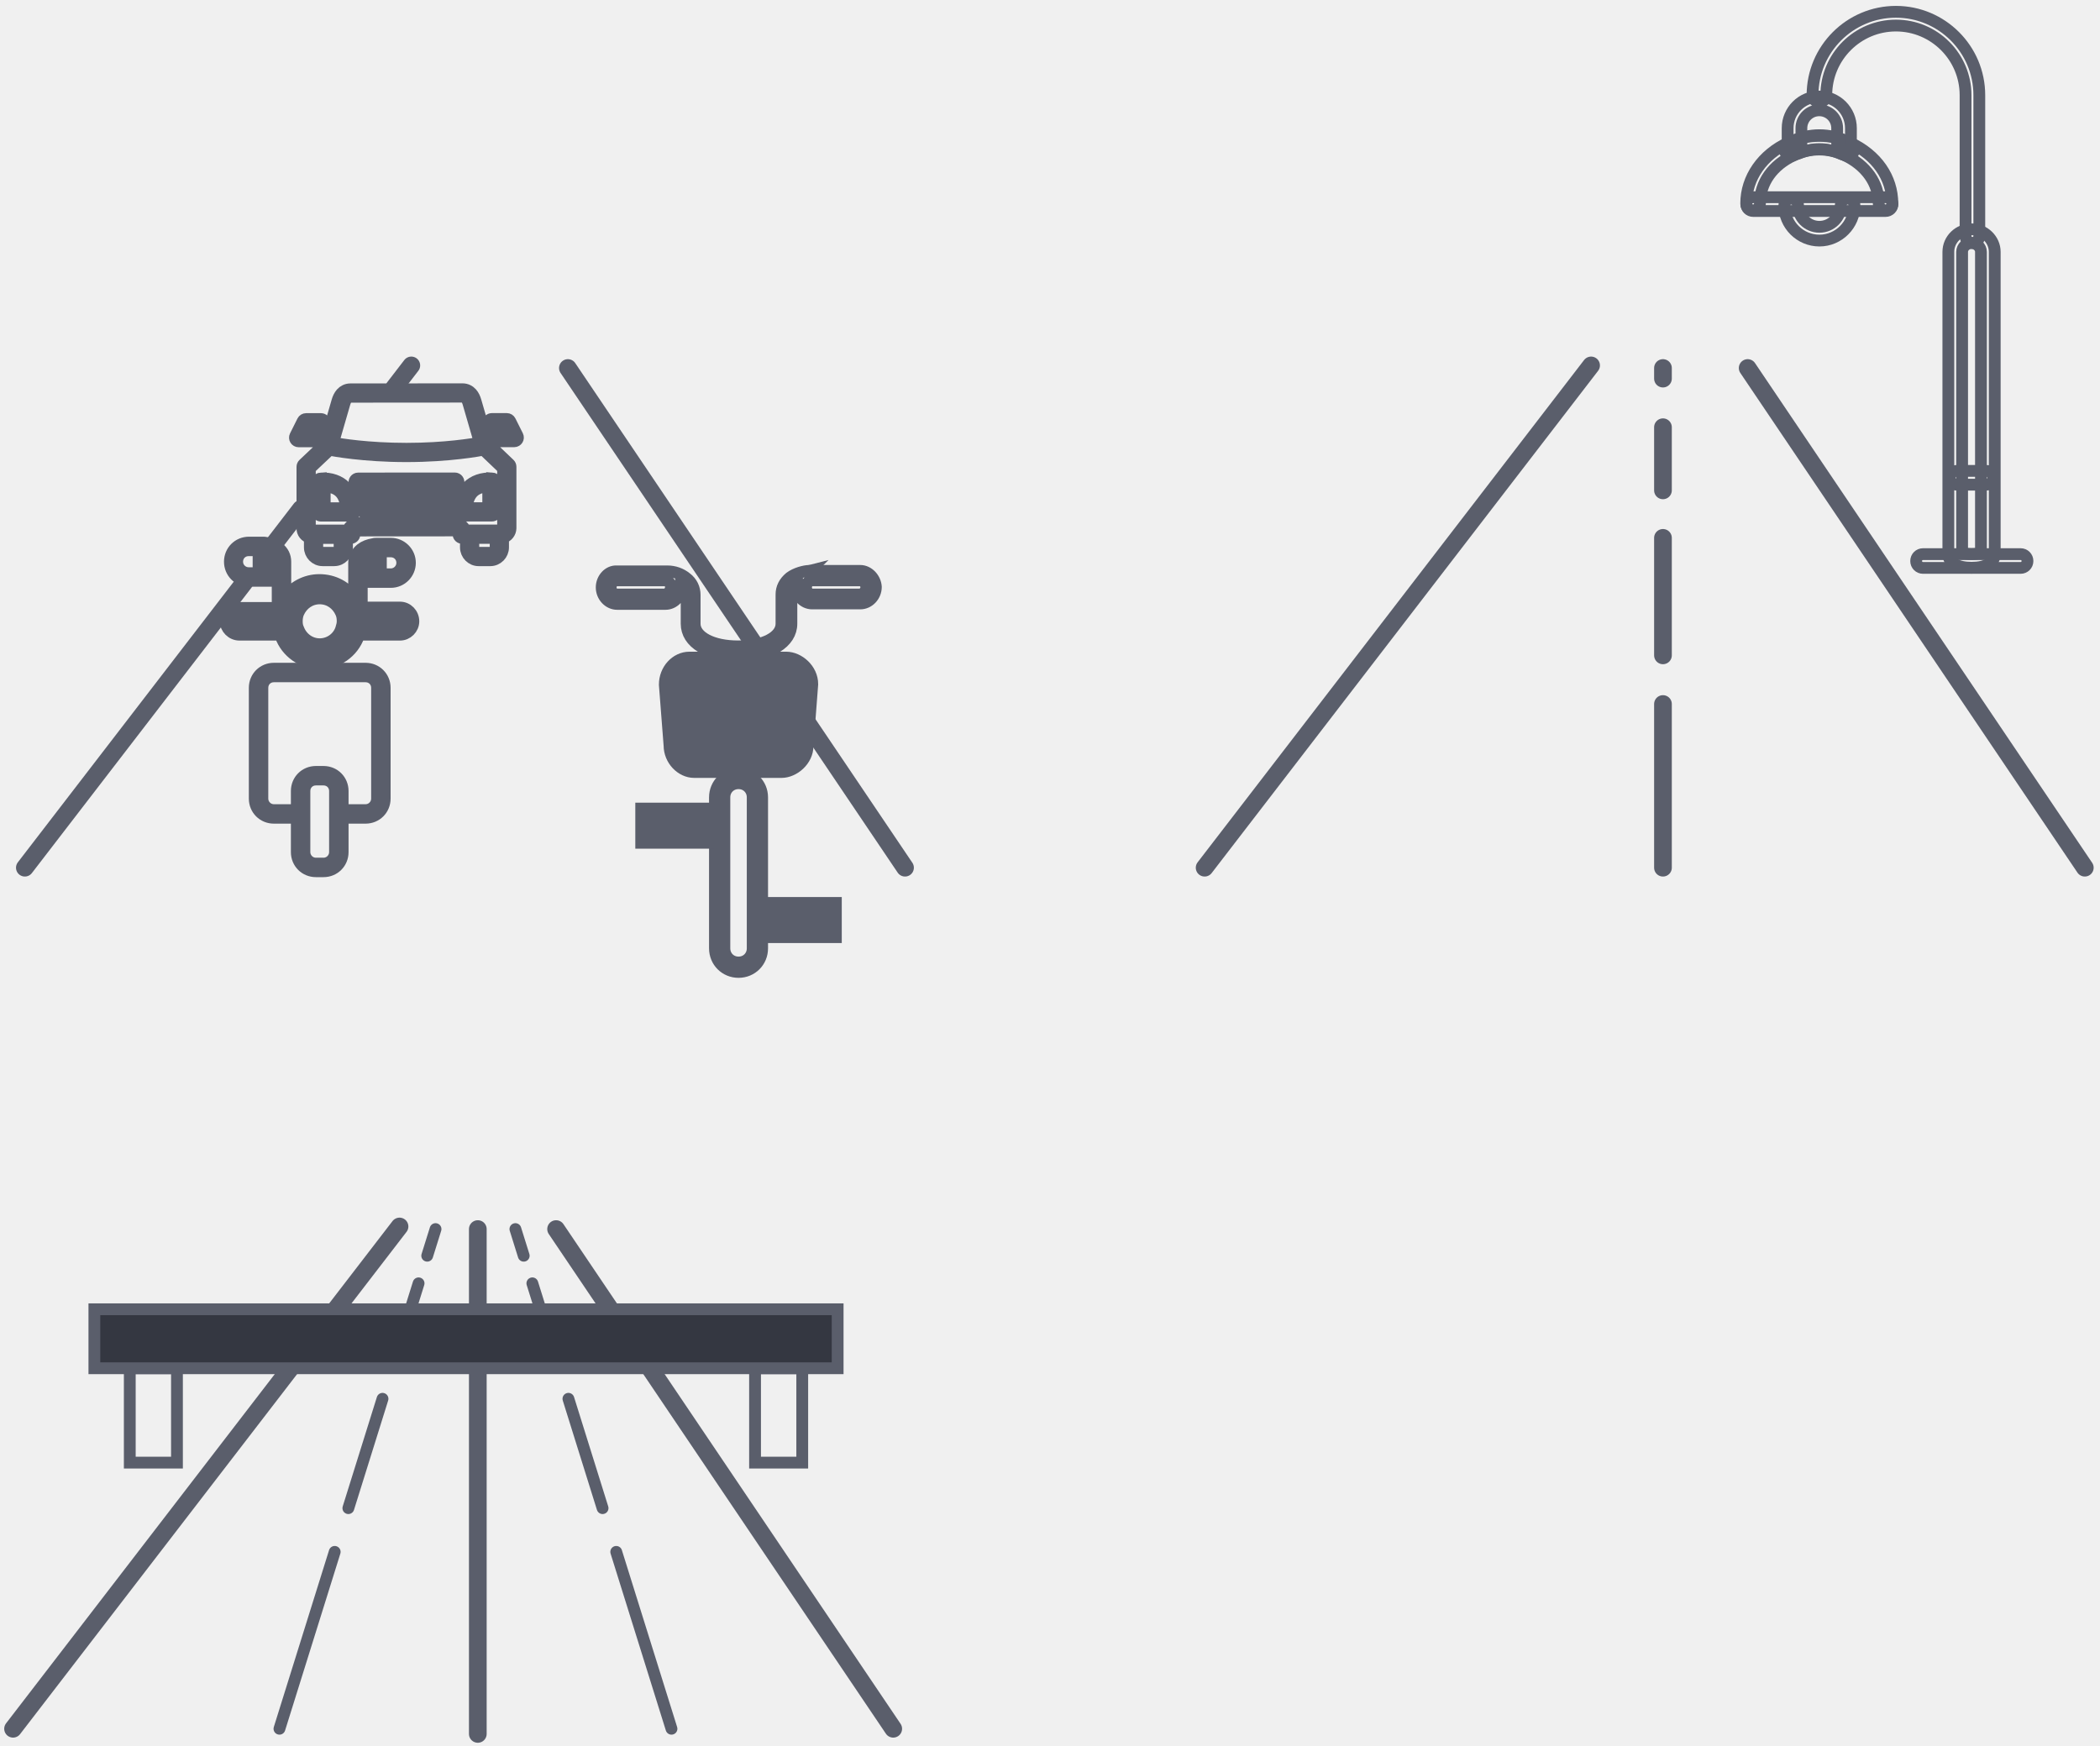
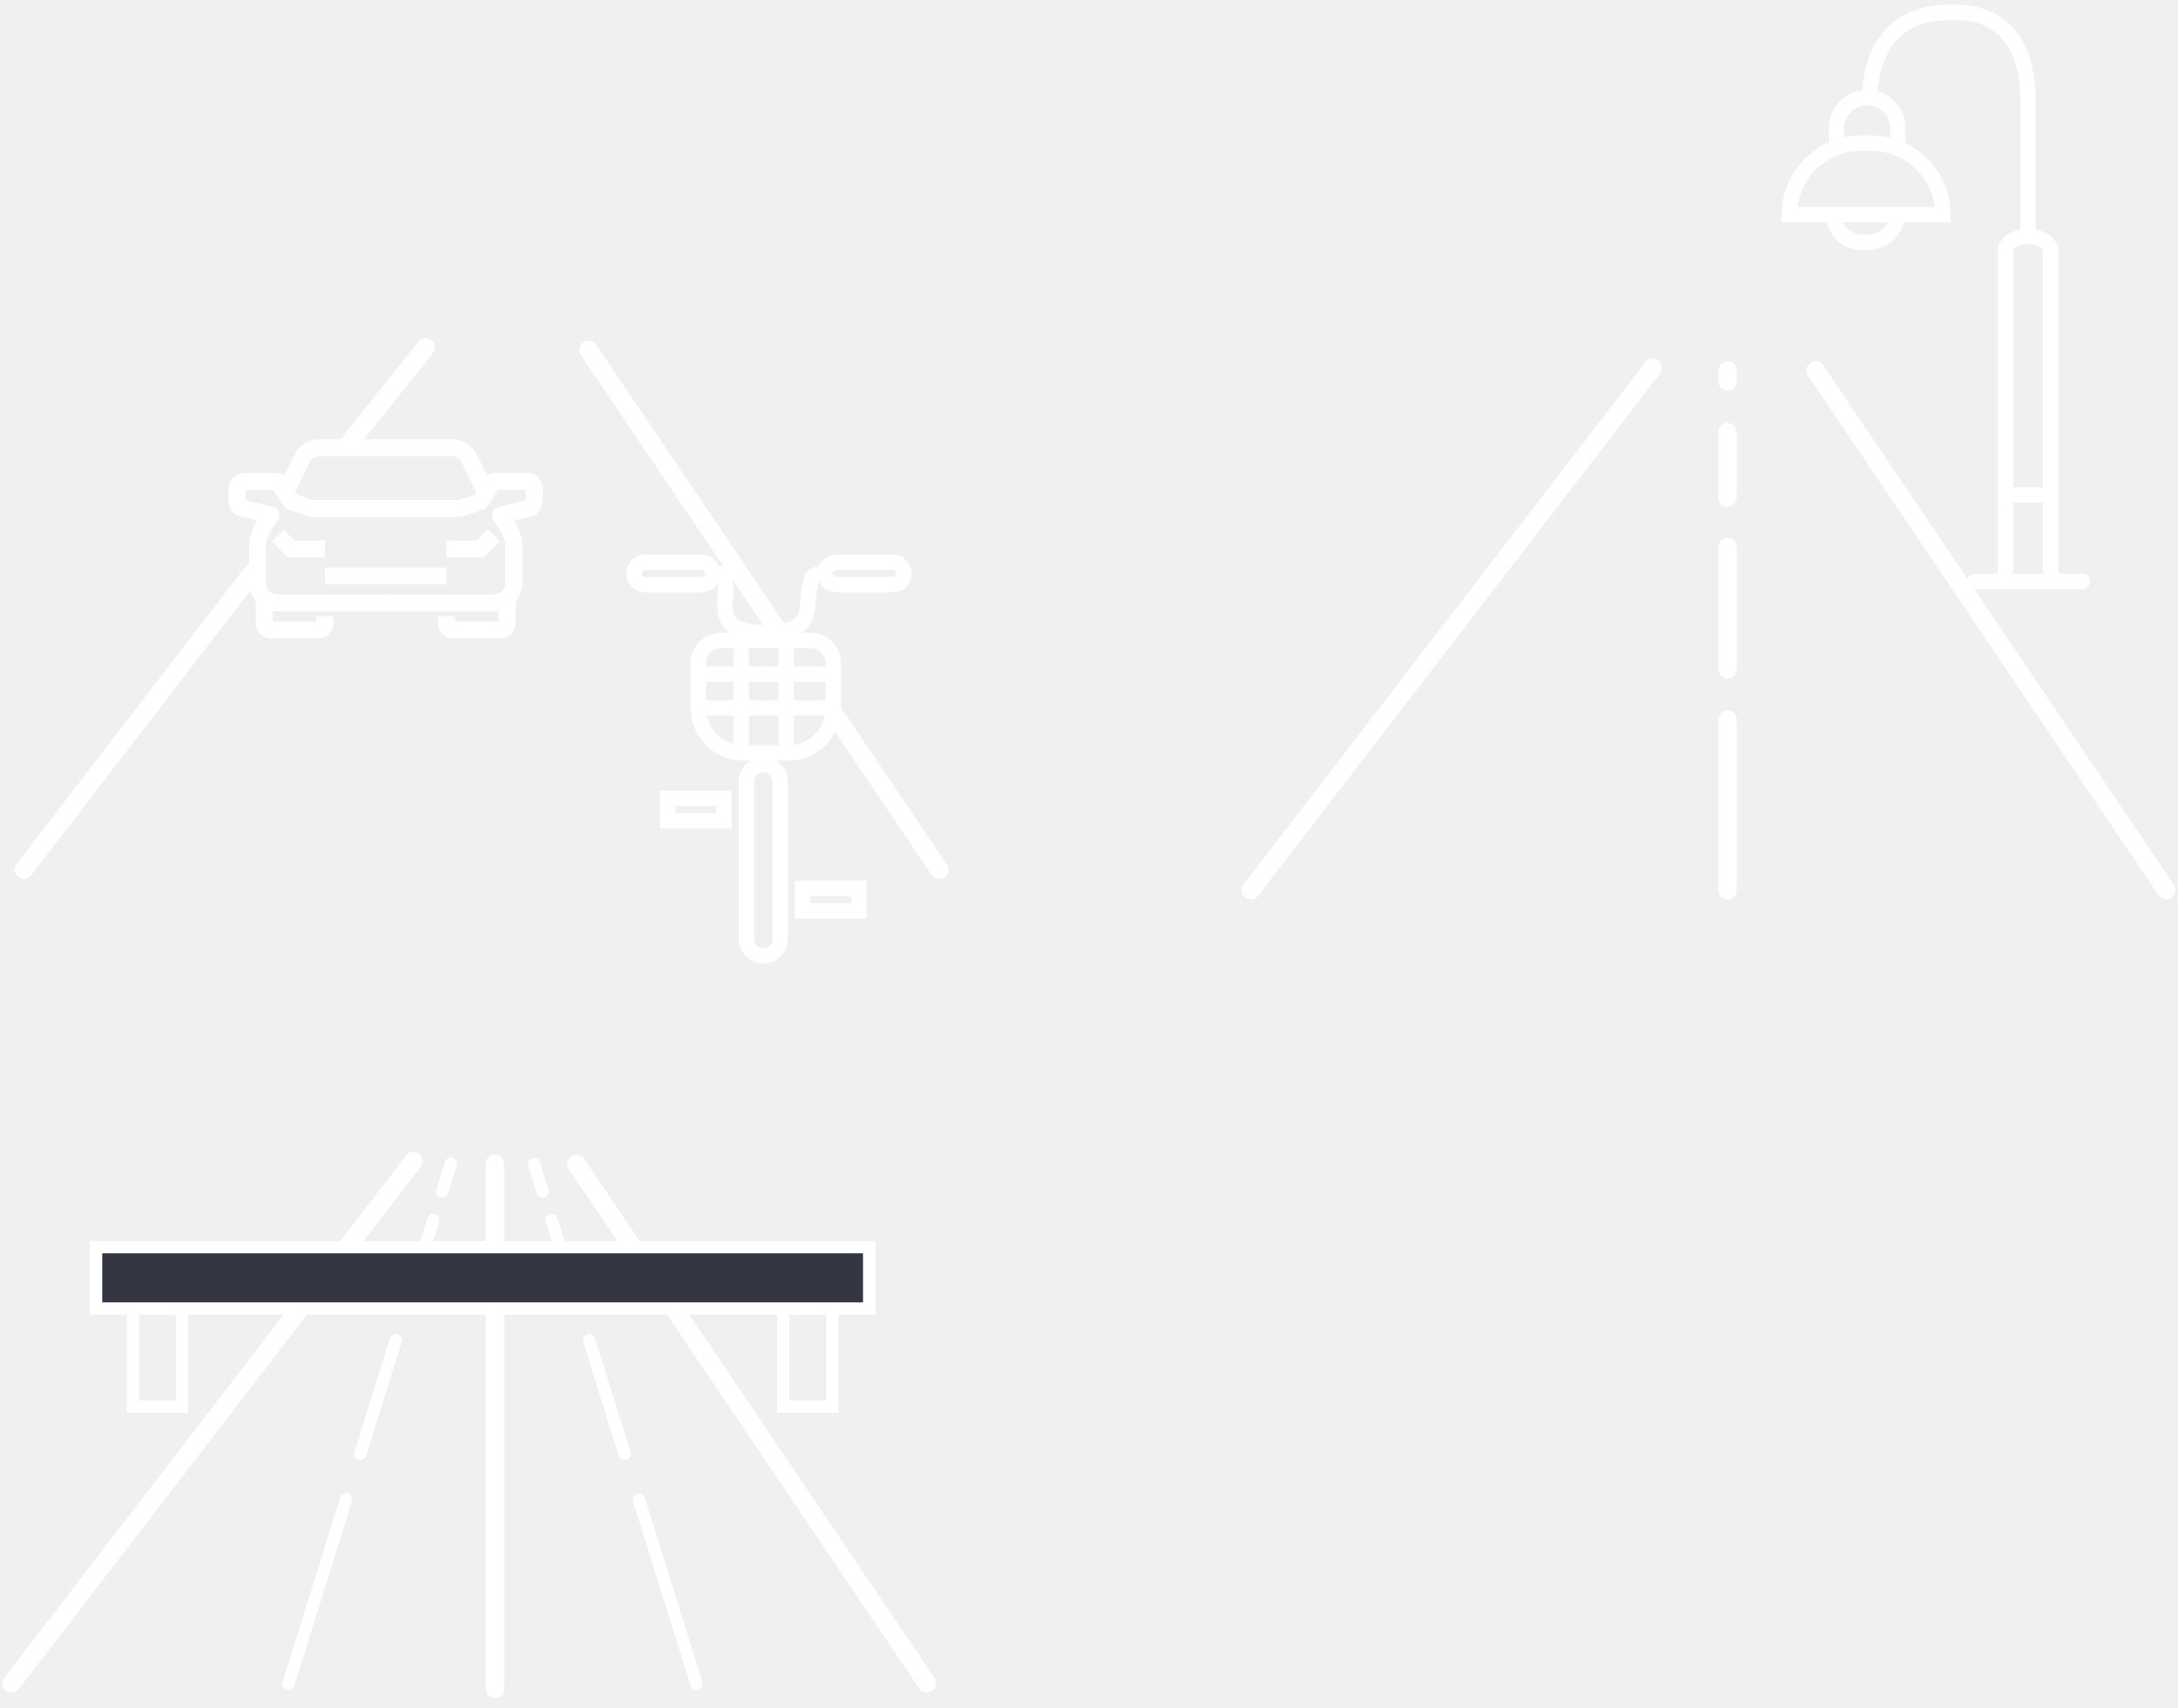
- <svg xmlns="http://www.w3.org/2000/svg" width="178px" height="148px" viewBox="0 0 178 148" version="1.1">
+ <svg xmlns="http://www.w3.org/2000/svg" width="213px" height="167px" viewBox="0 0 213 167" version="1.1">
  <g id="Charts-remake" stroke="none" stroke-width="1" fill="none" fill-rule="evenodd">
-     <g id="graphics" transform="translate(1, 1)" stroke="#5A5E6B">
-       <g id="mixedTransport" transform="translate(1, 29)">
-         <path d="M37.214,3 L27.691,3.007 C27.383,3.008 27.115,3.151 26.94,3.347 C26.765,3.543 26.663,3.78 26.594,4.016 L25.691,7.141 L25.52,6.969 L25.52,5.842 C25.52,5.668 25.379,5.527 25.205,5.527 L23.945,5.527 C23.826,5.527 23.717,5.594 23.663,5.701 L23.033,6.962 C22.929,7.171 23.081,7.417 23.315,7.417 L25.077,7.417 L25.419,7.759 L23.732,9.352 C23.669,9.411 23.633,9.495 23.634,9.582 L23.634,14.776 L23.635,14.756 C23.61,15.167 23.904,15.506 24.279,15.588 C24.268,15.621 24.262,15.655 24.263,15.69 L24.263,16.405 C24.263,17.001 24.748,17.496 25.343,17.496 L26.333,17.496 C26.929,17.496 27.413,17.001 27.413,16.405 L27.413,15.607 L27.666,15.607 C27.67,15.607 27.673,15.607 27.677,15.607 C27.87,15.639 28.045,15.488 28.043,15.292 C28.043,15.112 28.178,14.976 28.358,14.976 L28.359,14.976 L36.548,14.97 C36.728,14.97 36.863,15.105 36.863,15.285 C36.861,15.474 37.025,15.623 37.213,15.601 C37.222,15.602 37.231,15.602 37.24,15.602 L37.502,15.602 C37.495,15.631 37.491,15.661 37.491,15.691 L37.491,16.406 C37.491,17.002 37.975,17.498 38.57,17.497 L39.562,17.497 C40.157,17.496 40.641,17.001 40.641,16.405 L40.641,15.577 C41.002,15.489 41.267,15.157 41.273,14.776 L41.273,14.768 L41.273,9.574 C41.273,9.488 41.237,9.406 41.175,9.347 L39.495,7.742 L39.826,7.411 L41.588,7.411 C41.822,7.411 41.975,7.164 41.869,6.955 L41.239,5.696 C41.186,5.589 41.077,5.521 40.958,5.521 L39.698,5.521 C39.524,5.521 39.383,5.662 39.383,5.836 L39.383,6.963 L39.215,7.131 L38.311,4.01 C38.242,3.774 38.142,3.535 37.966,3.34 C37.791,3.144 37.522,3 37.214,3 Z M37.214,3.63 C37.347,3.63 37.415,3.669 37.496,3.76 C37.578,3.851 37.653,4.005 37.705,4.185 L38.678,7.538 C38.071,7.65 35.728,8.045 32.453,8.045 C29.181,8.045 26.839,7.656 26.229,7.544 L27.2,4.192 C27.252,4.012 27.329,3.858 27.41,3.767 C27.492,3.675 27.558,3.637 27.691,3.637 L27.692,3.637 L37.214,3.63 Z M40.013,6.151 L40.763,6.151 L41.078,6.781 L40.013,6.781 L40.013,6.151 Z M24.14,6.157 L24.89,6.157 L24.89,6.787 L23.825,6.787 L24.14,6.157 Z M38.979,8.125 L40.643,9.712 L40.643,14.766 C40.641,14.893 40.56,14.972 40.454,14.972 L37.435,14.972 C37.304,14.606 36.956,14.34 36.548,14.34 L28.358,14.346 C27.95,14.346 27.603,14.612 27.472,14.977 L24.453,14.977 C24.348,14.977 24.258,14.892 24.264,14.794 C24.264,14.788 24.264,14.782 24.264,14.776 L24.264,9.717 L25.942,8.132 C26.207,8.184 28.8,8.676 32.453,8.675 C36.135,8.675 38.751,8.17 38.979,8.125 Z M36.548,10.56 L28.358,10.566 C28.143,10.566 27.992,10.776 28.059,10.98 L28.878,13.493 C28.92,13.623 29.041,13.711 29.177,13.711 L35.729,13.711 C35.866,13.711 35.986,13.623 36.028,13.493 L36.848,10.972 C36.914,10.768 36.762,10.56 36.548,10.56 Z M39.717,10.562 L39.717,10.564 C38.857,10.512 38.122,10.777 37.622,11.292 C37.141,11.786 36.897,12.497 36.877,13.305 C36.868,13.335 36.873,13.659 36.873,13.69 L36.881,13.701 L37.178,13.711 L39.698,13.711 C39.872,13.711 40.013,13.57 40.013,13.396 L40.013,12.776 L40.013,10.876 C40.012,10.71 39.883,10.573 39.717,10.562 L39.717,10.562 Z M25.189,10.567 C25.022,10.577 24.892,10.715 24.893,10.882 L24.893,12.781 L24.893,13.402 C24.893,13.576 25.034,13.717 25.208,13.717 L27.728,13.717 C27.902,13.717 28.043,13.576 28.043,13.402 C28.043,12.552 27.785,11.81 27.285,11.296 C26.784,10.781 26.049,10.516 25.189,10.569 L25.189,10.567 Z M36.114,11.189 L36.114,11.19 L35.91,11.82 L28.997,11.826 L28.792,11.196 L36.114,11.189 Z M39.383,11.228 L39.383,12.777 L39.383,13.082 L37.543,13.082 C37.6,12.521 37.768,12.046 38.073,11.731 C38.381,11.415 38.831,11.257 39.383,11.228 Z M25.523,11.232 C26.075,11.26 26.525,11.418 26.833,11.734 C27.139,12.048 27.306,12.524 27.363,13.087 L25.523,13.087 L25.523,12.781 L25.523,11.232 Z M35.705,12.45 L35.5,13.081 L29.406,13.081 L29.202,12.456 L35.705,12.45 Z M38.11,15.602 L40.011,15.602 L40.011,16.405 C40.011,16.668 39.814,16.866 39.562,16.866 L38.57,16.866 C38.319,16.867 38.121,16.669 38.121,16.406 L38.121,15.691 C38.122,15.661 38.118,15.631 38.11,15.602 L38.11,15.602 Z M24.883,15.607 L26.783,15.607 L26.783,16.405 C26.783,16.668 26.585,16.866 26.333,16.866 L25.343,16.866 C25.091,16.866 24.893,16.668 24.893,16.405 L24.893,15.69 C24.893,15.662 24.89,15.634 24.883,15.607 L24.883,15.607 Z" id="Shape" fill-rule="nonzero" />
-         <path d="M70.92,18.4 L66.84,18.4 C66.8,18.4 66.72,18.4 66.68,18.4 C66.64,18.4 66.64,18.4 66.6,18.4 C66.44,18.44 66.32,18.48 66.2,18.56 C66.28,18.52 66.36,18.44 66.44,18.44 C66.48,18.44 66.56,18.4 66.6,18.4 L66.6,18.4 C66.2,18.4 65.44,18.6 64.96,18.96 C64.48,19.36 64.24,19.84 64.24,20.4 L64.24,22.88 C64.24,24 62.72,24.8 60.56,24.8 C58.4,24.8 56.88,24 56.88,22.88 L56.88,20.44 C56.88,19.88 56.64,19.36 56.16,19 C55.72,18.64 55.16,18.44 54.56,18.44 C54.48,18.44 54.4,18.44 54.36,18.44 L50.28,18.44 C49.6,18.4 49,19.04 49,19.8 C49,20.56 49.6,21.2 50.32,21.2 L54.4,21.2 C55.12,21.2 55.72,20.56 55.72,19.8 C55.72,19.72 55.72,19.64 55.72,19.56 C55.72,19.56 55.76,19.56 55.76,19.6 C56.04,19.84 56.2,20.12 56.2,20.44 L56.2,22.88 C56.2,23.68 56.64,24.36 57.44,24.84 C58.24,25.32 59.36,25.6 60.68,25.6 L60.6,25.6 C63.28,25.6 65.08,24.48 65.08,22.88 L65.08,20.4 C65.08,20.08 65.24,19.8 65.52,19.56 C65.52,19.56 65.52,19.52 65.52,19.52 C65.52,19.52 65.52,19.52 65.52,19.48 C65.52,19.48 65.56,19.44 65.56,19.44 C65.56,19.44 65.56,19.48 65.56,19.52 C65.56,19.6 65.52,19.68 65.52,19.76 C65.52,20.52 66.12,21.16 66.84,21.16 L70.92,21.16 C71.64,21.16 72.24,20.52 72.24,19.76 C72.2,19.04 71.6,18.4 70.92,18.4 Z M54.36,20.4 L50.28,20.4 C50,20.4 49.76,20.12 49.76,19.8 C49.76,19.48 50,19.2 50.28,19.2 L54.36,19.2 C54.64,19.2 54.88,19.48 54.88,19.8 C54.84,20.12 54.6,20.4 54.36,20.4 Z M70.92,20.4 L66.84,20.4 C66.56,20.4 66.32,20.12 66.32,19.8 C66.32,19.48 66.56,19.2 66.84,19.2 L70.92,19.2 C71.16,19.2 71.44,19.48 71.44,19.8 C71.4,20.12 71.16,20.4 70.92,20.4 Z" id="Shape" fill-rule="nonzero" />
-         <path d="M66.6,18.4 L66.6,18.4 C66.44,18.44 66.32,18.52 66.2,18.6 C66.28,18.56 66.36,18.48 66.44,18.48 C66.48,18.44 66.56,18.44 66.6,18.4 Z" id="Path" fill-rule="nonzero" />
-         <path d="M60.6,52.4 C59.48,52.4 58.6,51.52 58.6,50.4 L58.6,37.6 C58.6,36.48 59.48,35.6 60.6,35.6 C61.72,35.6 62.6,36.48 62.6,37.6 L62.6,50.4 C62.6,51.52 61.72,52.4 60.6,52.4 Z M60.6,36.4 C59.92,36.4 59.4,36.92 59.4,37.6 L59.4,50.4 C59.4,51.08 59.92,51.6 60.6,51.6 C61.28,51.6 61.8,51.08 61.8,50.4 L61.8,37.6 C61.8,36.92 61.28,36.4 60.6,36.4 Z" id="Shape" fill-rule="nonzero" />
-         <path d="M57.8,41.2 L52.6,41.2 L52.6,38.8 L57.8,38.8 L57.8,41.2 Z M53.4,40.4 L57,40.4 L57,39.6 L53.4,39.6 L53.4,40.4 Z" id="Shape" stroke-width="1.5" fill-rule="nonzero" />
-         <path d="M68.6,49.2 L63.4,49.2 L63.4,46.8 L68.6,46.8 L68.6,49.2 Z M64.2,48.4 L67.8,48.4 L67.8,47.6 L64.2,47.6 L64.2,48.4 Z" id="Shape" stroke-width="1.5" fill-rule="nonzero" />
-         <path d="M64.64,26 L56.44,26 C55.44,26 54.6,26.92 54.6,28.04 L55,33.2 C55,34.28 55.88,35.2 56.84,35.2 L64.24,35.2 C65.16,35.2 66.2,34.32 66.2,33.24 L66.6,28 C66.6,26.88 65.56,26 64.64,26 Z M56.2,34.12 C55.96,33.92 55.8,33.56 55.8,33.16 L55.76,32.8 L56.2,32.8 L56.2,34.12 Z M56.2,32 L55.72,32 L55.6,30.4 L56.2,30.4 L56.2,32 Z M56.2,29.6 L55.52,29.6 L55.4,28 L56.2,28 L56.2,29.6 Z M56.2,27.2 L55.68,27.2 C55.84,27.04 56,26.92 56.2,26.84 L56.2,27.2 Z M65,26.88 C65.16,26.96 65.32,27.04 65.48,27.2 L65,27.2 L65,26.88 Z M63,26.8 L64.2,26.8 L64.2,27.2 L63,27.2 L63,26.8 Z M63,28 L64.2,28 L64.2,29.6 L63,29.6 L63,28 Z M63,30.4 L64.2,30.4 L64.2,32 L63,32 L63,30.4 Z M58.2,34.4 L57,34.4 L57,32.8 L58.2,32.8 L58.2,34.4 Z M58.2,32 L57,32 L57,30.4 L58.2,30.4 L58.2,32 Z M58.2,29.6 L57,29.6 L57,28 L58.2,28 L58.2,29.6 Z M58.2,27.2 L57,27.2 L57,26.8 L58.2,26.8 L58.2,27.2 Z M60.2,34.4 L59,34.4 L59,32.8 L60.2,32.8 L60.2,34.4 Z M60.2,32 L59,32 L59,30.4 L60.2,30.4 L60.2,32 Z M60.2,29.6 L59,29.6 L59,28 L60.2,28 L60.2,29.6 Z M60.2,27.2 L59,27.2 L59,26.8 L60.2,26.8 L60.2,27.2 Z M62.2,34.4 L61,34.4 L61,32.8 L62.2,32.8 L62.2,34.4 Z M62.2,32 L61,32 L61,30.4 L62.2,30.4 L62.2,32 Z M62.2,29.6 L61,29.6 L61,28 L62.2,28 L62.2,29.6 Z M62.2,27.2 L61,27.2 L61,26.8 L62.2,26.8 L62.2,27.2 Z M63,32.8 L64.2,32.8 L64.2,34.4 L63,34.4 L63,32.8 Z M65.4,33.2 C65.4,33.52 65.24,33.84 65,34.04 L65,32.8 L65.44,32.8 L65.4,33.2 Z M65.48,32 L65,32 L65,30.4 L65.6,30.4 L65.48,32 Z M65.68,29.6 L65,29.6 L65,28 L65.8,28 L65.68,29.6 Z" id="Shape" stroke-width="1.5" fill-rule="nonzero" />
-         <path d="M25.1,25.266 C23.998,25.266 23.026,24.586 22.67,23.549 C22.573,23.258 22.508,22.966 22.508,22.674 C22.508,22.35 22.573,22.026 22.702,21.702 C23.091,20.73 24.031,20.082 25.1,20.082 C26.169,20.082 27.109,20.73 27.498,21.702 C27.627,21.994 27.692,22.35 27.692,22.674 C27.692,22.966 27.627,23.258 27.53,23.549 C27.174,24.586 26.202,25.266 25.1,25.266 Z M25.1,20.73 C24.29,20.73 23.61,21.216 23.286,21.962 C23.188,22.188 23.156,22.448 23.156,22.674 C23.156,22.901 23.188,23.128 23.286,23.322 C23.577,24.1 24.29,24.618 25.1,24.618 C25.91,24.618 26.655,24.1 26.914,23.322 C26.979,23.096 27.044,22.901 27.044,22.674 C27.044,22.415 27.012,22.188 26.914,21.962 C26.59,21.216 25.91,20.73 25.1,20.73 Z" id="Shape" fill-rule="nonzero" />
-         <path d="M21.536,22.642 C21.536,22.804 21.536,22.966 21.568,23.128 L18.296,23.128 C18.102,23.128 17.907,22.998 17.842,22.804 C17.81,22.739 17.81,22.707 17.81,22.642 C17.81,22.512 17.875,22.383 17.94,22.318 C17.972,22.286 18.069,22.188 18.199,22.156 C18.231,22.156 18.231,22.156 18.264,22.156 L21.536,22.156 C21.536,22.318 21.536,22.48 21.536,22.642 Z" id="Path" />
-         <path d="M28.988,26.692 L21.212,26.692 C20.305,26.692 19.592,27.405 19.592,28.312 L19.592,37.708 C19.592,38.615 20.305,39.328 21.212,39.328 L23.156,39.328 L23.156,42.244 C23.156,43.151 23.869,43.864 24.776,43.864 L25.424,43.864 C26.331,43.864 27.044,43.151 27.044,42.244 L27.044,39.328 L28.988,39.328 C29.895,39.328 30.608,38.615 30.608,37.708 L30.608,28.312 C30.608,27.405 29.895,26.692 28.988,26.692 Z M26.396,42.244 C26.396,42.762 25.975,43.216 25.424,43.216 L24.776,43.216 C24.225,43.216 23.804,42.762 23.804,42.244 L23.804,37.06 C23.804,36.509 24.225,36.088 24.776,36.088 L25.424,36.088 C25.975,36.088 26.396,36.509 26.396,37.06 L26.396,42.244 Z M29.96,37.708 C29.96,38.226 29.539,38.68 28.988,38.68 L27.044,38.68 L27.044,37.06 C27.044,36.153 26.331,35.44 25.424,35.44 L24.776,35.44 C23.869,35.44 23.156,36.153 23.156,37.06 L23.156,38.68 L21.212,38.68 C20.661,38.68 20.24,38.226 20.24,37.708 L20.24,28.312 C20.24,27.761 20.661,27.34 21.212,27.34 L28.988,27.34 C29.539,27.34 29.96,27.761 29.96,28.312 L29.96,37.708 Z" id="Shape" fill-rule="nonzero" />
-         <path d="M31.904,21.508 L28.664,21.508 L28.664,17.717 C28.664,17.458 28.794,17.231 29.02,17.069 C29.182,16.94 29.312,16.842 29.636,16.778 L29.636,19.337 L31.126,19.337 C32.034,19.337 32.746,18.592 32.746,17.717 C32.746,16.81 32.001,16.097 31.126,16.097 L29.96,16.097 C29.863,16.097 29.733,16.097 29.636,16.13 C29.247,16.194 28.891,16.324 28.599,16.551 C28.21,16.875 28.016,17.264 28.016,17.717 L28.016,20.73 L28.016,20.73 C27.368,19.758 26.299,19.175 25.068,19.175 C23.901,19.175 22.832,19.758 22.184,20.666 L22.184,17.62 C22.184,17.166 21.99,16.745 21.601,16.454 C21.309,16.227 20.953,16.065 20.596,16.032 C20.467,16 20.37,16 20.272,16 L19.106,16 C18.199,16 17.486,16.713 17.486,17.62 C17.486,18.527 18.199,19.24 19.074,19.24 L20.564,19.24 L20.564,16.68 C20.888,16.713 21.018,16.81 21.18,16.972 C21.406,17.166 21.536,17.393 21.536,17.652 L21.536,21.54 L18.296,21.54 C17.648,21.54 17.13,22.059 17.13,22.674 C17.13,23.258 17.648,23.808 18.296,23.808 L21.763,23.808 C21.763,23.841 21.795,23.873 21.795,23.906 C22.281,25.299 23.642,26.238 25.1,26.238 C26.558,26.238 27.919,25.299 28.405,23.906 C28.405,23.873 28.437,23.841 28.437,23.808 L31.904,23.808 C32.52,23.808 33.038,23.29 33.038,22.674 C33.038,22.026 32.52,21.508 31.904,21.508 Z M31.126,16.745 C31.677,16.745 32.098,17.166 32.098,17.717 C32.098,18.236 31.677,18.689 31.126,18.689 L30.284,18.689 L30.284,16.745 L31.126,16.745 Z M19.916,18.592 L19.074,18.592 C18.555,18.592 18.102,18.171 18.102,17.62 C18.102,17.069 18.523,16.648 19.074,16.648 L19.916,16.648 L19.916,18.592 Z M21.568,23.128 L18.296,23.128 C18.102,23.128 17.907,22.998 17.842,22.804 C17.81,22.739 17.81,22.707 17.81,22.642 C17.81,22.512 17.875,22.383 17.94,22.318 C17.972,22.286 18.069,22.188 18.199,22.156 C18.231,22.156 18.231,22.156 18.264,22.156 L21.536,22.156 C21.536,22.318 21.536,22.48 21.536,22.642 C21.536,22.804 21.536,22.966 21.568,23.128 Z M27.789,23.679 C27.368,24.813 26.299,25.59 25.1,25.59 C23.901,25.59 22.8,24.813 22.411,23.679 C22.281,23.355 22.249,23.031 22.249,22.707 C22.249,22.35 22.314,21.962 22.476,21.638 C22.929,20.536 23.966,19.823 25.132,19.823 C26.299,19.823 27.368,20.536 27.789,21.638 C27.919,21.994 28.016,22.35 28.016,22.707 C27.984,23.031 27.919,23.355 27.789,23.679 Z M31.904,23.128 L28.632,23.128 C28.664,22.966 28.664,22.804 28.664,22.642 C28.664,22.48 28.664,22.318 28.632,22.156 L31.904,22.156 C32.163,22.156 32.39,22.383 32.39,22.642 C32.39,22.901 32.163,23.128 31.904,23.128 Z" id="Shape" fill-rule="nonzero" />
-         <path d="M0.107,43.563 L18.732,19.351 M21.26,16.064 L23.507,13.144 M31.408,2.873 L32.864,0.981" id="Shape" stroke-width="1.5" stroke-linecap="round" />
-         <path d="M74.712,43.563 L66.257,31.029 M61.986,24.697 L46.136,1.2" id="Shape" stroke-width="1.5" stroke-linecap="round" />
+     <g id="graphics" transform="translate(1, 1)" stroke="#FFFFFF">
+       <g id="mixedTransport" transform="translate(1.2, 32.8)">
+         <path d="M0.128,51.275 L22.479,22.221 M31.959,9.52 L39.437,0.177" id="Shape" stroke-width="1.8" stroke-linecap="round" />
+         <path d="M89.654,51.275 L79.509,36.235 M74.383,28.636 L55.363,0.44" id="Shape" stroke-width="1.8" stroke-linecap="round" />
+         <path d="M35.52,25.18 L24.96,25.18 C23.866,25.18 22.98,24.294 22.98,23.2 L22.98,19.779 C22.98,18.997 23.212,18.233 23.645,17.582 L24.3,16.6 L21.66,15.94 C21.295,15.94 21,15.644 21,15.28 L21,13.96 C21,13.596 21.295,13.3 21.66,13.3 L24.96,13.3 L26.28,15.28 L28.26,15.94 L35.52,15.94" id="Stroke-1" stroke-width="1.65" stroke-linecap="round" stroke-linejoin="round" />
+         <polyline id="Stroke-3" stroke-width="1.65" points="24.96 18.58 26.28 19.9 29.58 19.9" />
+         <path d="M23.64,24.52 L23.64,27.16 C23.64,27.524 23.935,27.82 24.3,27.82 L28.92,27.82 C29.285,27.82 29.58,27.524 29.58,27.16 L29.58,26.5" id="Stroke-5" stroke-width="1.65" stroke-linejoin="round" />
+         <path d="M35.52,25.18 L46.08,25.18 C47.174,25.18 48.06,24.294 48.06,23.2 L48.06,19.779 C48.06,18.997 47.828,18.233 47.395,17.582 L46.74,16.6 L49.38,15.94 C49.745,15.94 50.04,15.644 50.04,15.28 L50.04,13.96 C50.04,13.596 49.745,13.3 49.38,13.3 L46.08,13.3 L44.76,15.28 L42.78,15.94 L35.52,15.94" id="Stroke-7" stroke-width="1.65" stroke-linecap="round" stroke-linejoin="round" />
+         <path d="M45.42,14.62 C45.42,14.62 43.744,11.02 43.44,10.66 C43.136,10.3 42.582,10 42.12,10 L28.92,10 C28.458,10 27.904,10.3 27.6,10.66 C27.296,11.02 25.62,14.62 25.62,14.62" id="Stroke-9" stroke-width="1.65" />
+         <polyline id="Stroke-11" stroke-width="1.65" points="46.08 18.58 44.76 19.9 41.46 19.9" />
+         <path d="M47.4,24.52 L47.4,27.16 C47.4,27.524 47.105,27.82 46.74,27.82 L42.12,27.82 C41.755,27.82 41.46,27.524 41.46,27.16 L41.46,26.5" id="Stroke-13" stroke-width="1.65" stroke-linejoin="round" />
+         <line x1="29.58" y1="22.54" x2="41.46" y2="22.54" id="Stroke-15" stroke-width="1.65" />
+         <rect id="Rectangle" stroke-width="1.5" x="70.8" y="41" width="3.3" height="18.7" rx="1.65" />
+         <rect id="Rectangle" stroke-width="1.5" x="76.3" y="53.1" width="5.5" height="2.2" />
+         <rect id="Rectangle" stroke-width="1.5" x="78.5" y="21.2" width="7.7" height="2.2" rx="1.1" />
+         <rect id="Rectangle-Copy-29" stroke-width="1.5" x="59.8" y="21.2" width="7.7" height="2.2" rx="1.1" />
+         <rect id="Rectangle-Copy-21" stroke-width="1.5" x="63.1" y="44.3" width="5.5" height="2.2" />
+         <path d="M67.257,22.3 C67.98,22.105 68.428,22.259 68.6,22.762 C69.309,24.836 67.003,28.083 72.616,28.083 C77.952,28.083 76.293,25.497 77.19,22.762 C77.302,22.42 77.849,22.266 78.83,22.3" id="Path-63" stroke-width="1.5" />
+         <path d="M68.292,28.856 L77.092,28.856 C78.307,28.856 79.292,29.841 79.292,31.056 L79.292,35.456 C79.292,37.886 77.322,39.856 74.892,39.856 L70.492,39.856 C68.062,39.856 66.092,37.886 66.092,35.456 L66.092,31.056 C66.092,29.841 67.077,28.856 68.292,28.856 Z" id="Rectangle" stroke-width="1.5" />
+         <line x1="66.092" y1="32.148" x2="79.292" y2="32.148" id="Path-64" stroke-width="1.5" />
+         <line x1="66.092" y1="35.448" x2="79.292" y2="35.448" id="Path-64-Copy" stroke-width="1.5" />
+         <line x1="70.283" y1="29.23" x2="70.283" y2="39.856" id="Path-65" stroke-width="1.5" />
+         <line x1="74.683" y1="29.23" x2="74.683" y2="39.856" id="Path-65-Copy" stroke-width="1.5" />
      </g>
-       <g id="street" transform="translate(101, 0)">
-         <path d="M57.827,16.831 C57.501,16.831 57.244,16.575 57.244,16.248 C57.244,14.533 56.159,13.005 54.34,12.154 C54.048,12.014 53.92,11.676 54.06,11.384 C54.2,11.092 54.538,10.964 54.83,11.104 C57.069,12.142 58.399,14.067 58.399,16.248 C58.41,16.575 58.142,16.831 57.827,16.831 Z" id="Path" fill-rule="nonzero" />
-         <path d="M54.596,12.212 C54.515,12.212 54.433,12.201 54.351,12.154 C53.675,11.839 52.928,11.676 52.205,11.676 C51.47,11.676 50.736,11.839 50.071,12.154 C49.779,12.294 49.429,12.166 49.301,11.874 C49.161,11.582 49.289,11.232 49.581,11.104 C50.397,10.719 51.307,10.521 52.217,10.521 C53.103,10.521 54.013,10.719 54.841,11.104 C55.133,11.244 55.261,11.582 55.121,11.874 C55.028,12.084 54.818,12.212 54.596,12.212 Z" id="Path" fill-rule="nonzero" />
-         <path d="M46.595,16.831 C46.268,16.831 46.012,16.575 46.012,16.248 C46.012,14.078 47.388,12.107 49.593,11.092 C49.884,10.964 50.234,11.092 50.362,11.384 C50.502,11.676 50.374,12.026 50.071,12.154 C48.251,12.982 47.178,14.51 47.178,16.248 C47.178,16.575 46.921,16.831 46.595,16.831 Z" id="Path" fill-rule="nonzero" />
-         <path d="M57.827,16.888 L46.607,16.888 C46.28,16.888 46.023,16.631 46.023,16.304 C46.023,15.978 46.28,15.721 46.607,15.721 L57.827,15.721 C58.154,15.721 58.41,15.978 58.41,16.304 C58.41,16.631 58.142,16.888 57.827,16.888 Z" id="Path" fill-rule="nonzero" />
-         <path d="M52.217,19.395 C50.584,19.395 49.243,18.066 49.243,16.421 C49.243,16.094 49.499,15.838 49.826,15.838 C50.152,15.838 50.409,16.094 50.409,16.421 C50.409,17.412 51.214,18.229 52.217,18.229 C53.208,18.229 54.025,17.424 54.025,16.421 C54.025,16.094 54.281,15.838 54.608,15.838 C54.935,15.838 55.191,16.094 55.191,16.421 C55.18,18.054 53.85,19.395 52.217,19.395 Z" id="Path" fill-rule="nonzero" />
-         <path d="M54.316,12.119 C54.235,12.119 54.153,12.096 54.071,12.061 C53.5,11.792 52.858,11.641 52.217,11.641 C51.622,11.641 51.027,11.769 50.456,12.014 C50.164,12.142 49.814,12.002 49.686,11.711 C49.558,11.419 49.697,11.069 49.989,10.941 C50.712,10.626 51.459,10.463 52.217,10.463 C53.022,10.463 53.838,10.649 54.573,10.987 C54.865,11.127 54.993,11.477 54.853,11.769 C54.736,11.991 54.538,12.119 54.316,12.119 Z" id="Path" fill-rule="nonzero" />
-         <path d="M50.106,11.991 C49.779,11.991 49.523,11.734 49.523,11.407 L49.523,9.868 C49.523,8.386 50.724,7.185 52.205,7.185 C53.687,7.185 54.888,8.386 54.888,9.868 L54.888,11.302 C54.888,11.629 54.631,11.886 54.305,11.886 C53.978,11.886 53.722,11.629 53.722,11.302 L53.722,9.868 C53.722,9.028 53.045,8.351 52.205,8.351 C51.365,8.351 50.689,9.028 50.689,9.868 L50.689,11.407 C50.689,11.722 50.432,11.991 50.106,11.991 Z" id="Path" fill-rule="nonzero" />
-         <path d="M65.187,19.596 C64.861,19.596 64.604,19.339 64.604,19.012 L64.604,7.068 C64.604,3.814 61.956,1.166 58.702,1.166 C55.448,1.166 52.8,3.814 52.8,7.068 C52.8,7.395 52.544,7.652 52.217,7.652 C51.89,7.652 51.634,7.395 51.634,7.068 C51.634,3.173 54.806,3.51718654e-13 58.702,3.51718654e-13 C62.598,3.51718654e-13 65.77,3.173 65.77,7.068 L65.77,19.012 C65.77,19.339 65.502,19.596 65.187,19.596 Z" id="Path" fill-rule="nonzero" />
-         <path d="M65.117,47.134 C65.106,47.134 65.106,47.134 65.117,47.134 C63.904,47.134 63.146,46.703 63.146,46.003 L63.146,20.354 C63.146,19.292 64.033,18.441 65.106,18.441 C66.179,18.441 67.077,19.304 67.077,20.354 L67.077,46.003 C67.077,46.703 66.319,47.134 65.117,47.134 Z M64.312,45.851 C64.651,46.003 65.572,46.003 65.91,45.851 L65.91,20.354 C65.91,19.945 65.549,19.607 65.106,19.607 C64.662,19.607 64.312,19.957 64.312,20.354 L64.312,45.851 Z" id="Shape" fill-rule="nonzero" />
-         <path d="M69.27,47.146 L61,47.146 C60.673,47.146 60.417,46.889 60.417,46.563 C60.417,46.236 60.673,45.979 61,45.979 L69.27,45.979 C69.596,45.979 69.853,46.236 69.853,46.563 C69.853,46.889 69.596,47.146 69.27,47.146 Z" id="Path" fill-rule="nonzero" />
-         <path d="M66.365,40.089 L63.858,40.089 C63.531,40.089 63.274,39.833 63.274,39.506 C63.274,39.179 63.531,38.923 63.858,38.923 L66.365,38.923 C66.692,38.923 66.949,39.179 66.949,39.506 C66.949,39.833 66.68,40.089 66.365,40.089 Z" id="Path" fill-rule="nonzero" />
-         <line x1="0.107" y1="72.563" x2="32.864" y2="29.981" id="Path-11" stroke-width="1.5" stroke-linecap="round" />
-         <line x1="74.712" y1="72.563" x2="46.136" y2="30.2" id="Path-12" stroke-width="1.5" stroke-linecap="round" />
-         <path d="M38.956,30.2 L38.956,31.098 M38.956,35.22 L38.956,40.573 M38.956,44.6 L38.956,54.561 M38.956,58.686 L38.956,72.563" id="Shape" stroke-width="1.5" stroke-linecap="round" />
+       <g id="street" transform="translate(121.2, 0)" stroke-linecap="round">
+         <line x1="0.128" y1="86.075" x2="39.437" y2="34.977" id="Path-11" stroke-width="1.8" />
+         <line x1="89.654" y1="86.075" x2="55.363" y2="35.24" id="Path-12" stroke-width="1.8" />
+         <path d="M46.747,35.24 L46.747,36.318 M46.747,41.264 L46.747,47.687 M46.747,52.52 L46.747,64.473 M46.747,69.423 L46.747,86.075" id="Shape" stroke-width="1.8" />
+         <line x1="70.938" y1="55.875" x2="81.434" y2="55.875" id="Path-58" stroke-width="1.5" />
+         <path d="M73.929,55.875 L73.929,23.274 C74.363,22.511 75.097,22.129 76.134,22.129 C77.17,22.129 77.905,22.511 78.338,23.274 L78.338,55.875" id="Path-59" stroke-width="1.5" />
+         <line x1="73.929" y1="47.407" x2="77.492" y2="47.407" id="Path-60" stroke-width="1.5" />
+         <path d="M60.646,8.19 C60.998,2.984 63.597,0.317 68.443,0.19 C73.289,0.063 75.852,2.73 76.134,8.19 L76.134,22.129" id="Path-61" stroke-width="1.5" />
+         <path d="M59.8,13 L60.8,13 C64.666,13 67.8,16.134 67.8,20 L67.8,20 L67.8,20 L52.8,20 C52.8,16.134 55.934,13 59.8,13 Z" id="Rectangle" stroke-width="1.5" />
+         <path d="M57.104,20.254 C57.454,21.887 58.481,22.703 60.185,22.703 C61.889,22.703 62.962,21.887 63.404,20.254" id="Path-62" stroke-width="1.5" />
+         <path d="M57.404,13 L57.404,11.549 C57.404,9.892 58.747,8.549 60.404,8.549 C62.061,8.549 63.404,9.892 63.404,11.549 L63.404,13.549" id="Path" stroke-width="1.5" />
      </g>
-       <g id="highway" transform="translate(0, 102)">
-         <line x1="0.107" y1="43.563" x2="32.864" y2="0.981" id="Path-11" stroke-width="1.5" stroke-linecap="round" />
-         <line x1="74.712" y1="43.563" x2="46.136" y2="1.2" id="Path-12" stroke-width="1.5" stroke-linecap="round" />
-         <line x1="39.5" y1="44" x2="39.5" y2="1.2" id="Path-25" stroke-width="1.5" stroke-linecap="round" />
-         <path d="M55.917,43.563 L51.233,28.566 M50.076,24.86 L47.18,15.588 M46.207,12.472 L44.123,5.8 M43.392,3.46 L42.686,1.2" id="Shape" stroke-linecap="round" />
-         <path d="M35.917,43.563 L31.233,28.566 M30.076,24.86 L27.18,15.588 M26.207,12.472 L24.123,5.8 M23.392,3.46 L22.686,1.2" id="Shape-Copy-7" stroke-linecap="round" transform="translate(29.30167, 22.38133) scale(-1, 1) translate(-29.30167, -22.38133) " />
-         <rect id="Rectangle" x="63" y="13" width="4" height="8" />
-         <rect id="Rectangle-Copy-18" x="10" y="13" width="4" height="8" />
-         <rect id="Rectangle" fill="#343741" x="7" y="8" width="63" height="5" />
+       <g id="highway" transform="translate(0, 112.4)">
+         <line x1="0.128" y1="51.275" x2="39.437" y2="0.177" id="Path-11" stroke-width="1.8" stroke-linecap="round" />
+         <line x1="89.654" y1="51.275" x2="55.363" y2="0.44" id="Path-12" stroke-width="1.8" stroke-linecap="round" />
+         <line x1="47.4" y1="51.8" x2="47.4" y2="0.44" id="Path-25" stroke-width="1.8" stroke-linecap="round" />
+         <path d="M67.101,51.275 L61.48,33.279 M60.091,28.832 L56.616,17.706 M55.448,13.966 L52.947,5.96 M52.07,3.153 L51.223,0.44" id="Shape" stroke-width="1.2" stroke-linecap="round" />
+         <path d="M43.277,51.275 L37.656,33.279 M36.268,28.832 L32.792,17.706 M31.624,13.966 L29.124,5.96 M28.247,3.153 L27.4,0.44" id="Shape-Copy-7" stroke-width="1.2" stroke-linecap="round" transform="translate(35.2502, 25.85759) scale(-1, 1) translate(-35.2502, -25.85759) " />
+         <rect id="Rectangle" stroke-width="1.2" x="75.6" y="14.6" width="4.8" height="9.6" />
+         <rect id="Rectangle-Copy-18" stroke-width="1.2" x="12" y="14.6" width="4.8" height="9.6" />
+         <rect id="Rectangle" stroke-width="1.2" fill="#343741" x="8.4" y="8.6" width="75.6" height="6" />
      </g>
    </g>
  </g>
</svg>
